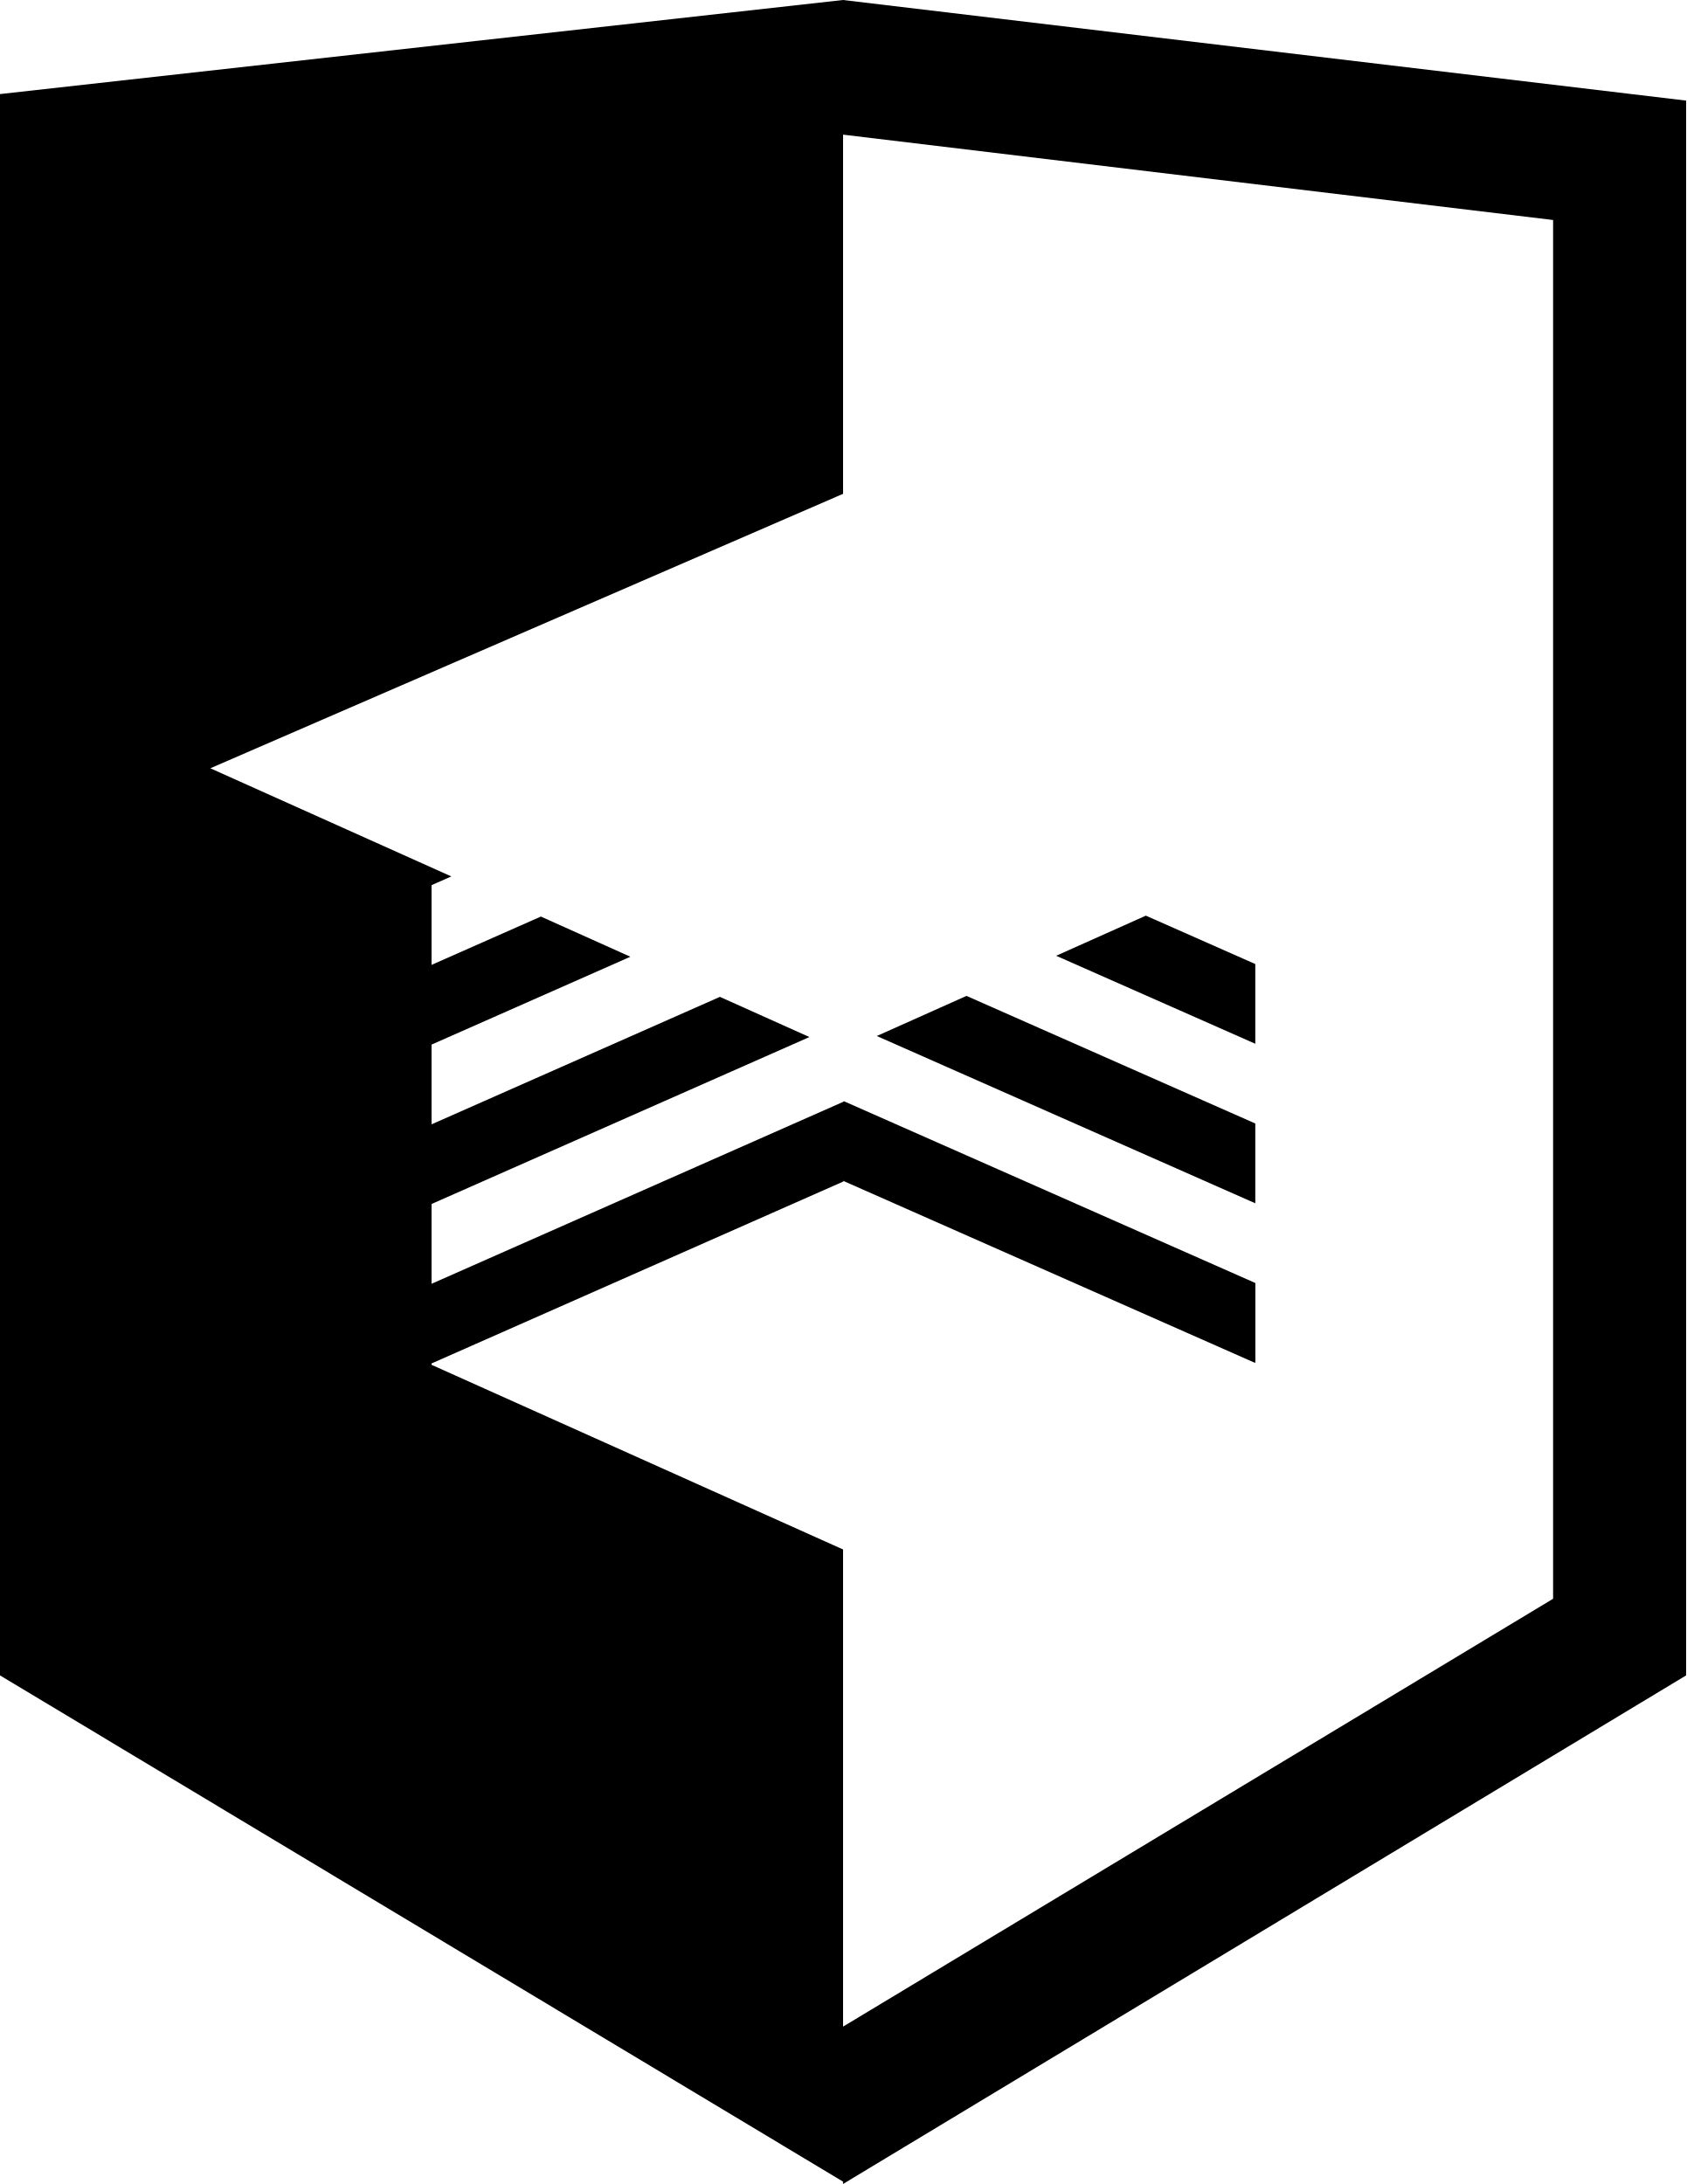
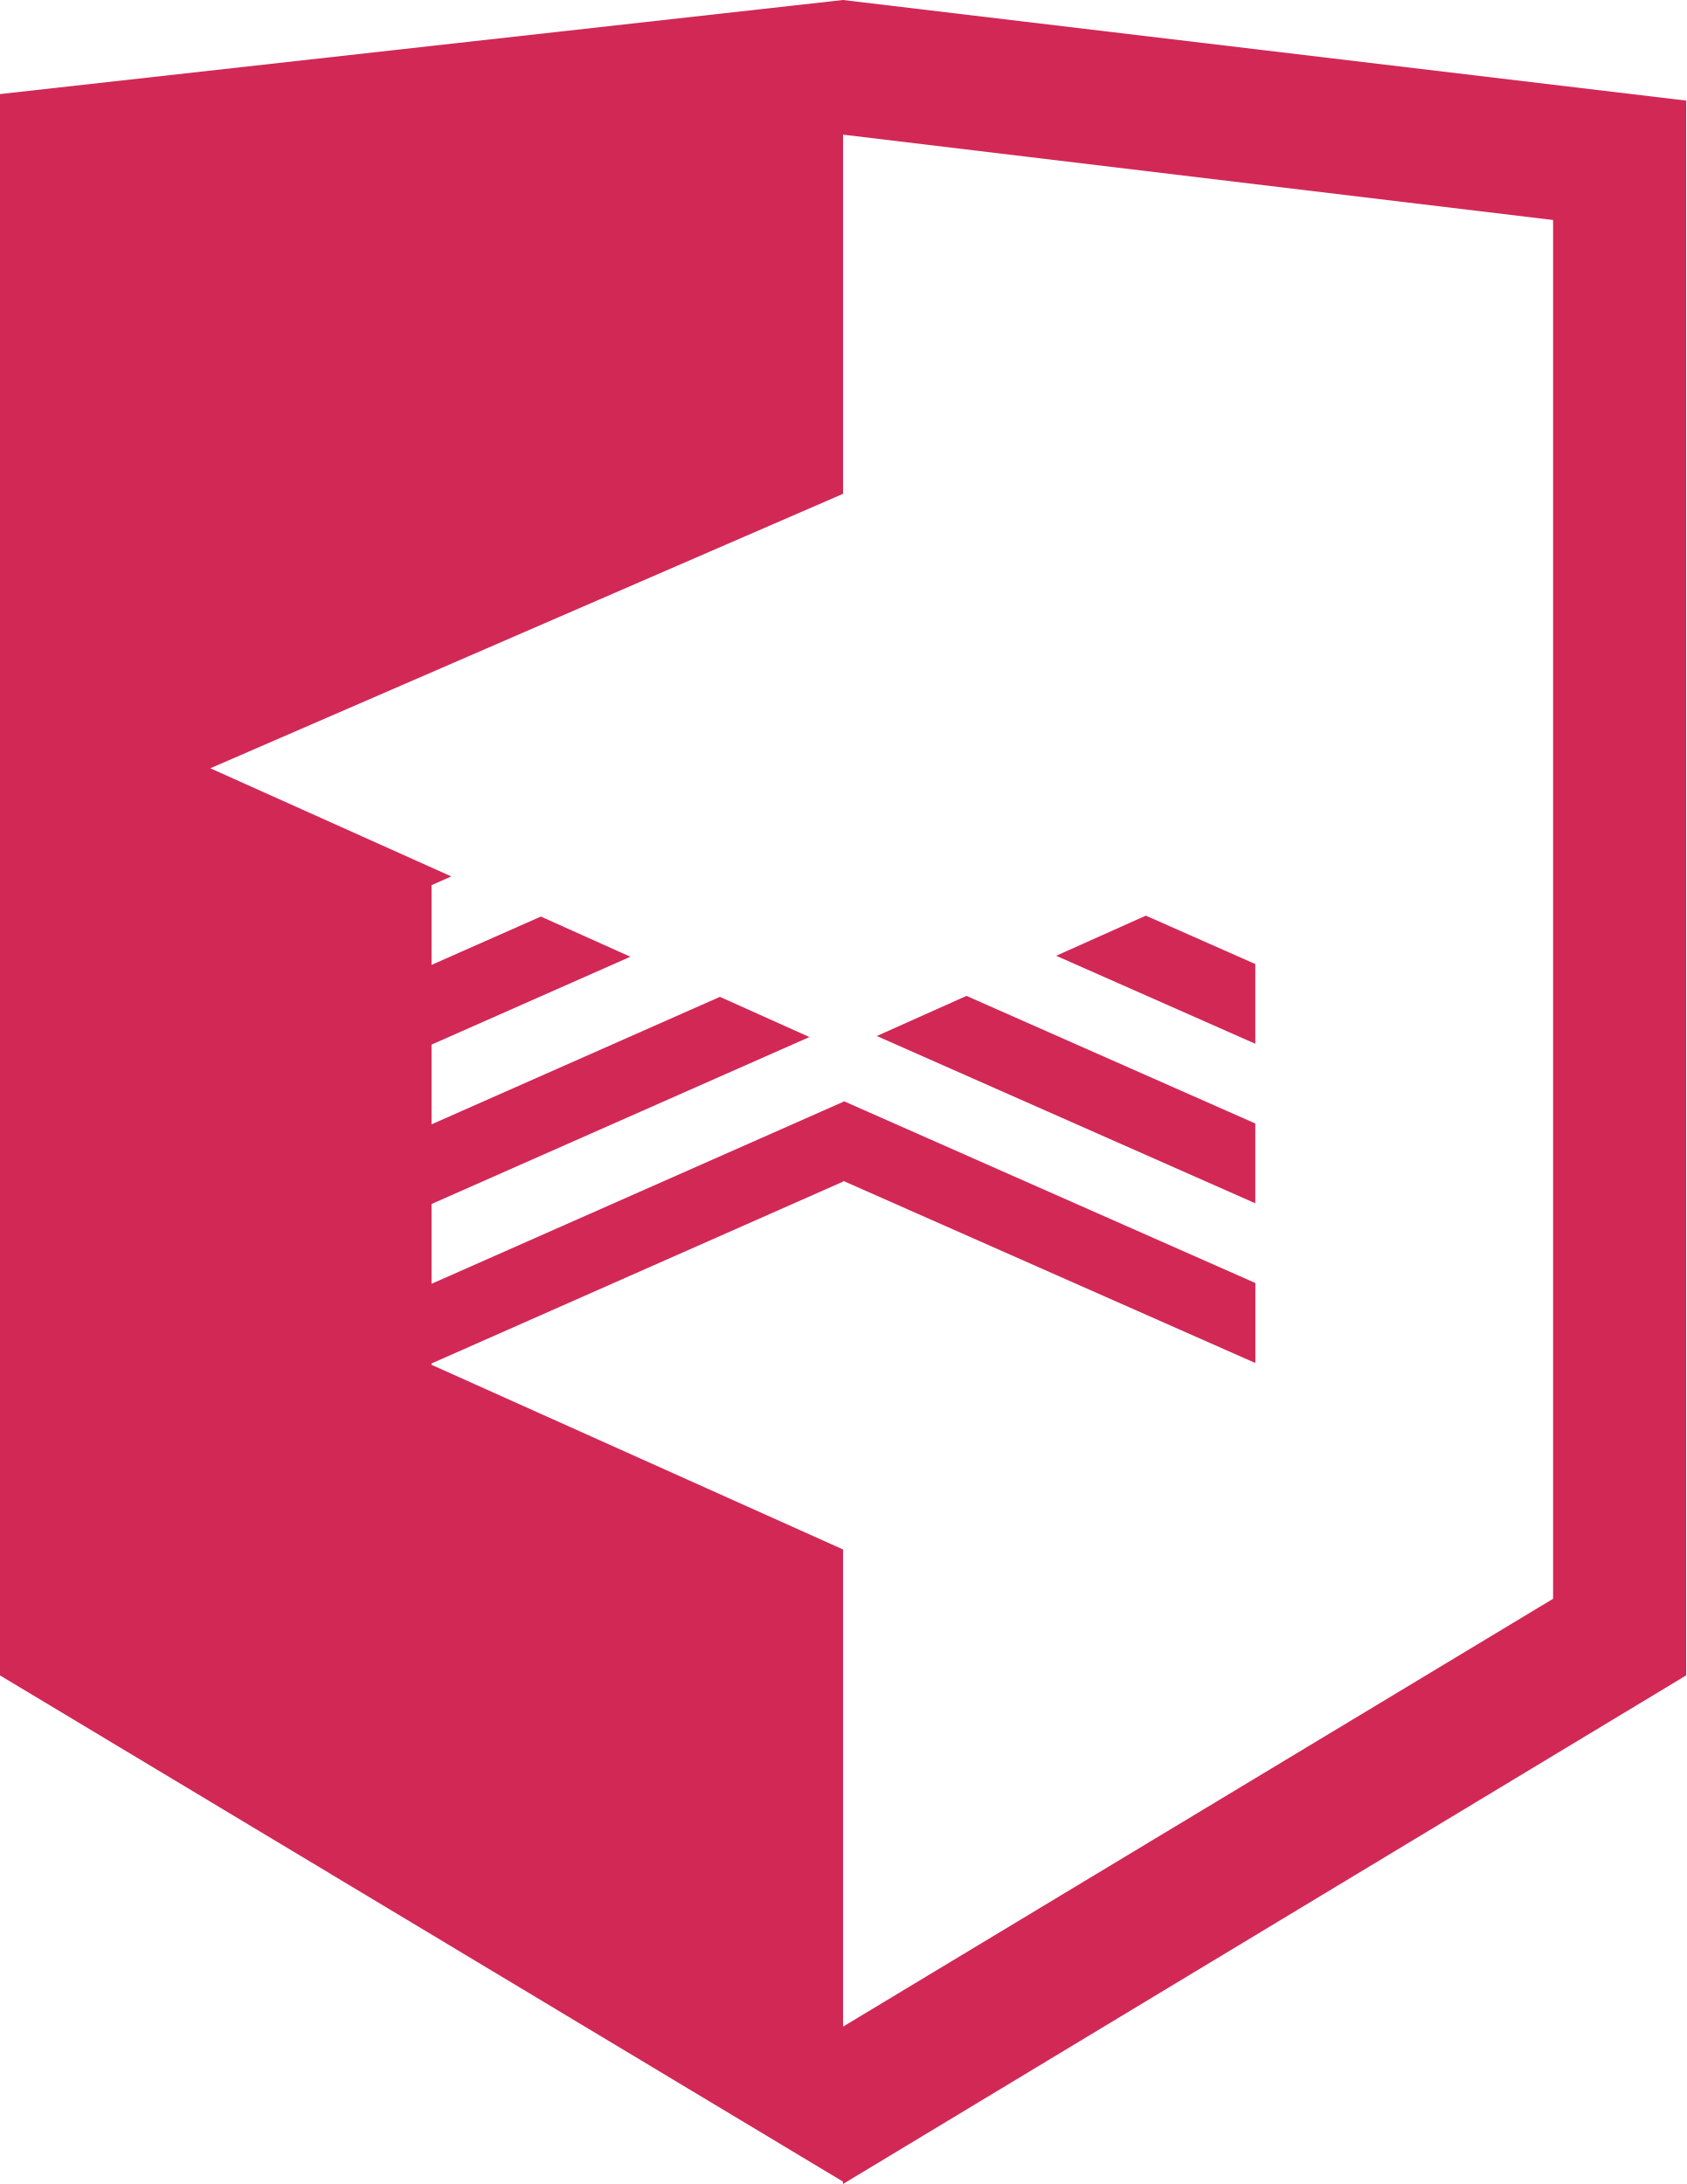
- <svg xmlns="http://www.w3.org/2000/svg" version="1.0" id="Layer_1" x="0px" y="0px" width="26.096px" height="33.803px" viewBox="0 0 26.096 33.803" enable-background="new 0 0 26.096 33.803" xml:space="preserve">
+ <svg xmlns="http://www.w3.org/2000/svg" fill="#d22856" version="1.0" id="Layer_1" x="0px" y="0px" width="26.096px" height="33.803px" viewBox="0 0 26.096 33.803" enable-background="new 0 0 26.096 33.803" xml:space="preserve">
  <g>
    <path d="M13.047,0L0,1.456v24.475l13.047,7.835v0.037l13.049-7.872V1.557L13.047,0z M24.037,24.745l-10.989,6.622v-7.385   l-6.369-2.858v-0.021l6.373-2.816v-0.02h0.001v0.011l6.366,2.814v-0.006l0.01,0.006v-1.234l-6.366-2.813l-0.003,0.003l-0.007-0.003   v0.011h-0.001v-0.003L6.679,19.87v-1.235l0,0l5.848-2.584l-1.385-0.622l-4.463,1.973v-1.234l3.077-1.36l-1.385-0.622l-1.692,0.748   v-1.234l0.306-0.135l-3.73-1.674l9.793-4.248V2.084l10.989,1.321V24.745z" />
    <polygon points="19.428,17.389 14.958,15.414 13.57,16.035 19.428,18.624  " />
    <polygon points="19.428,14.921 17.734,14.172 16.346,14.793 19.428,16.155  " />
  </g>
</svg>
